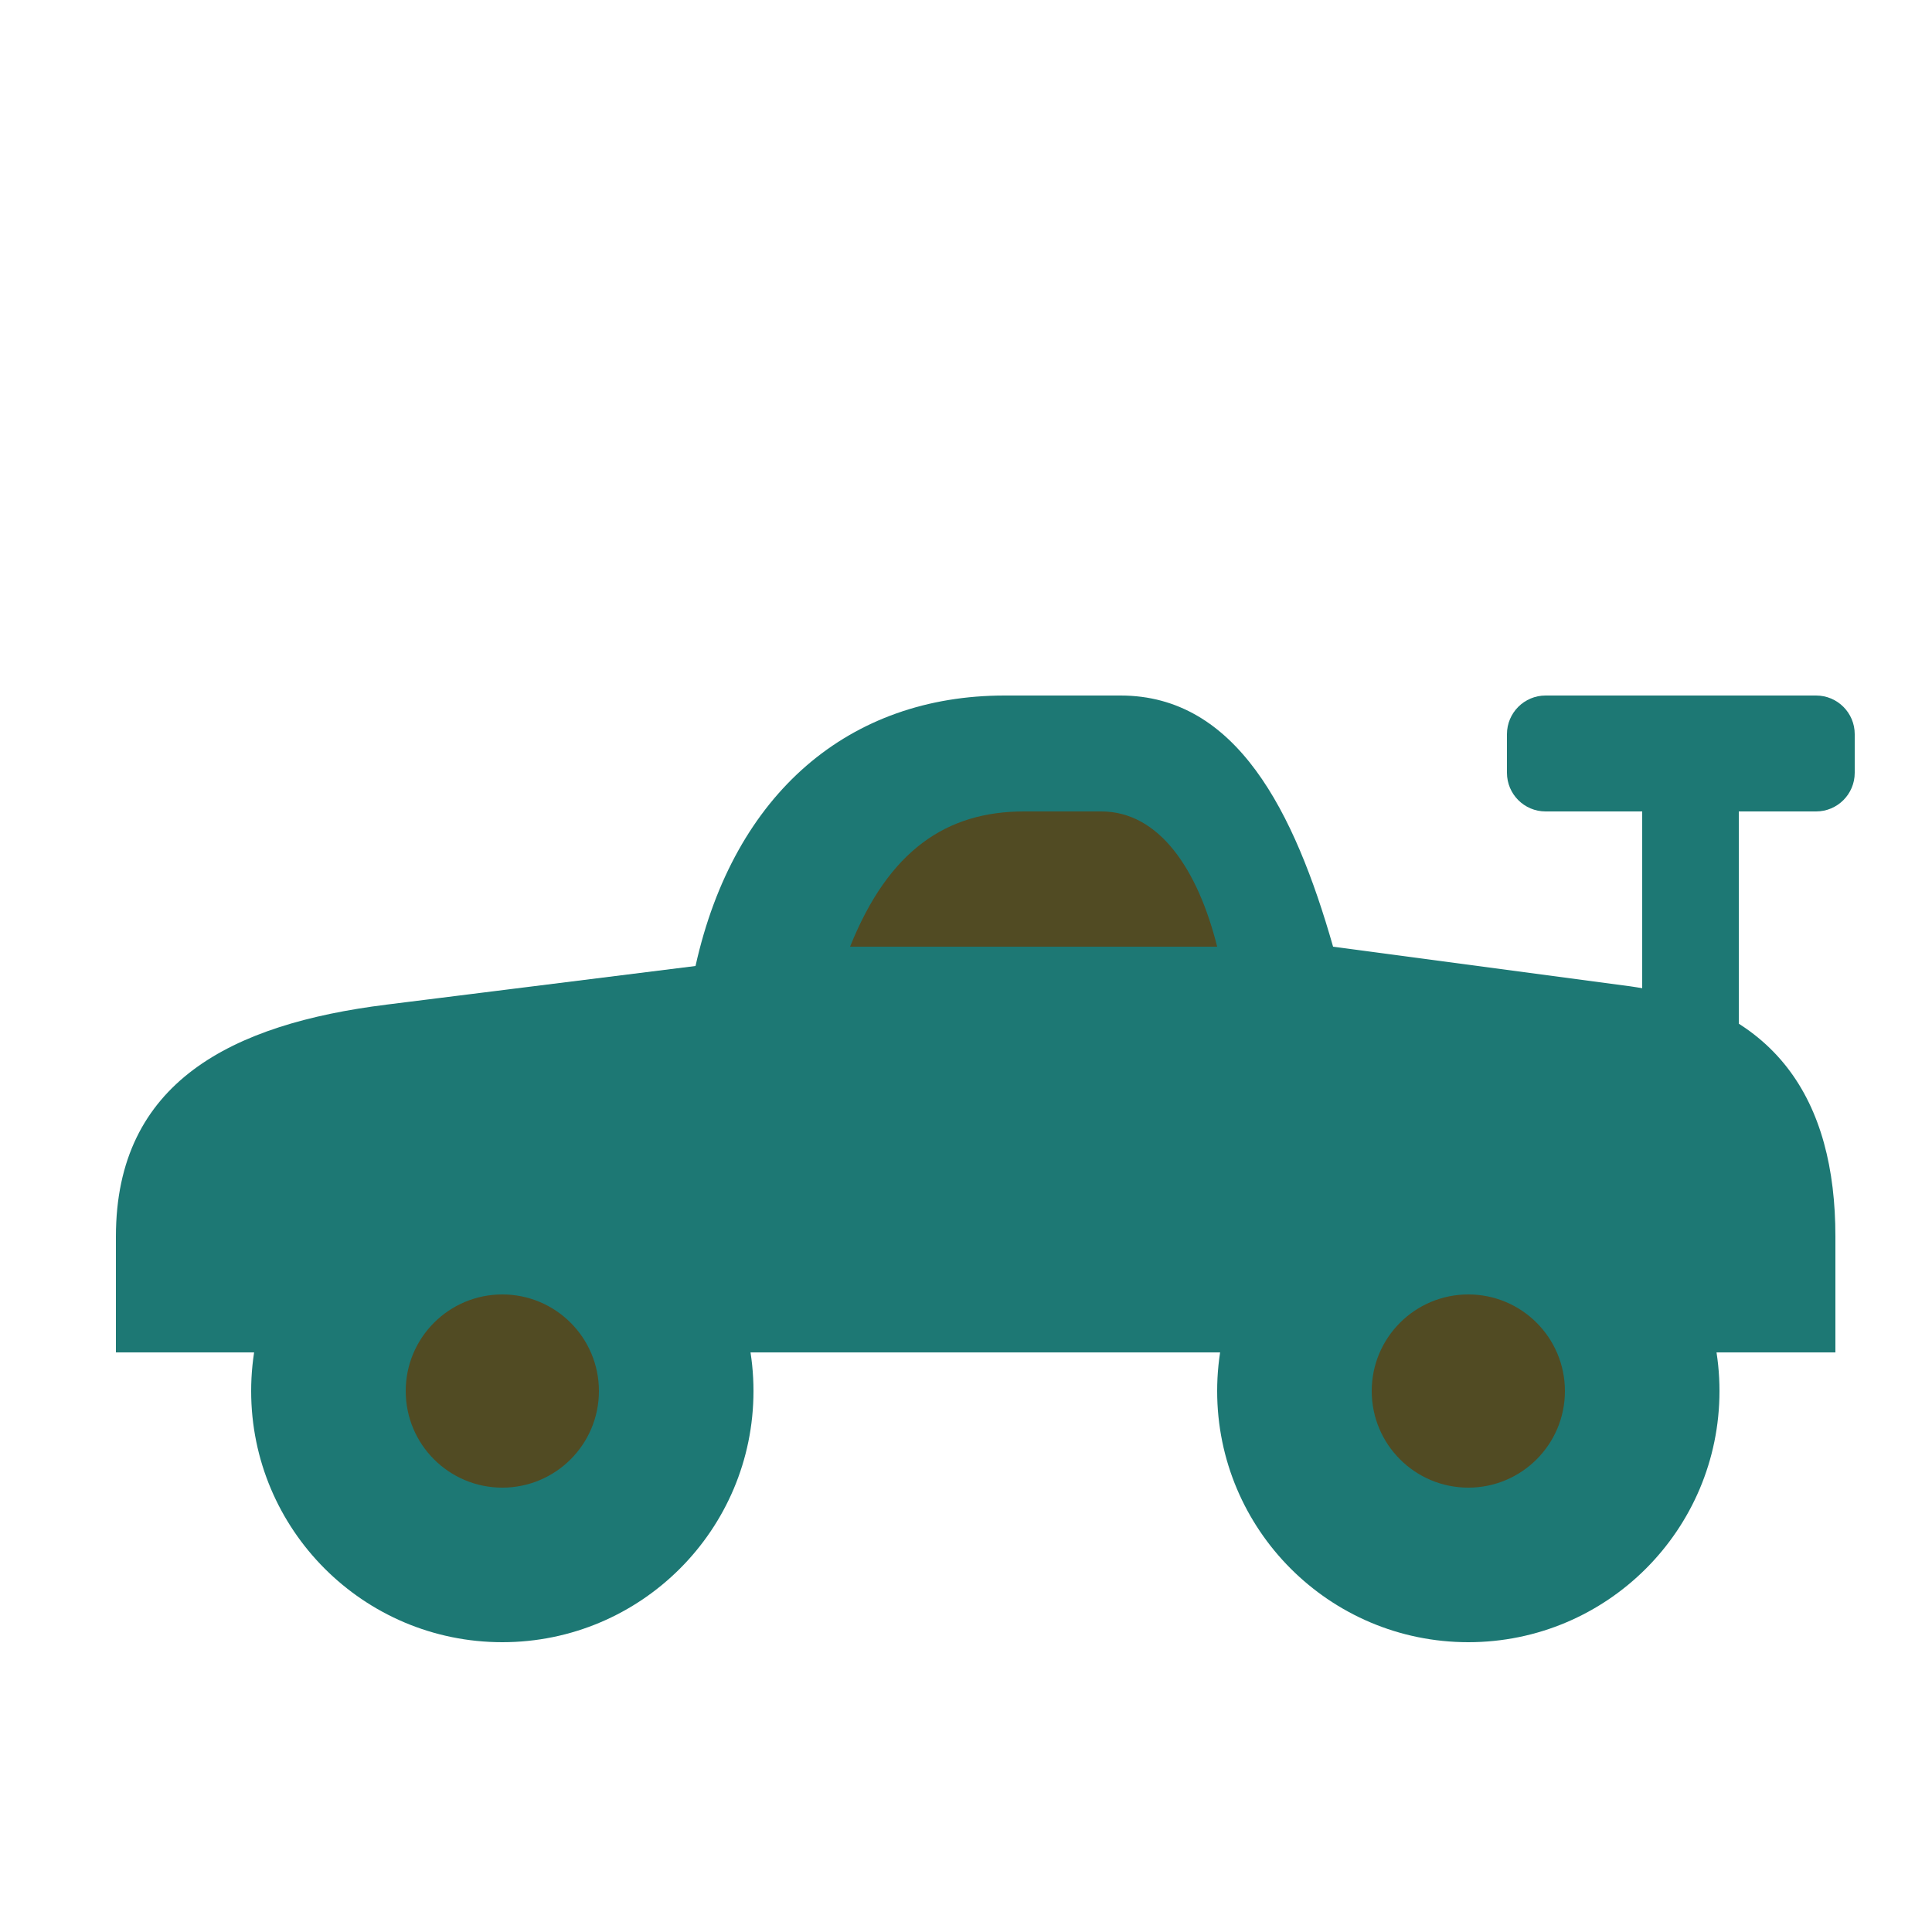
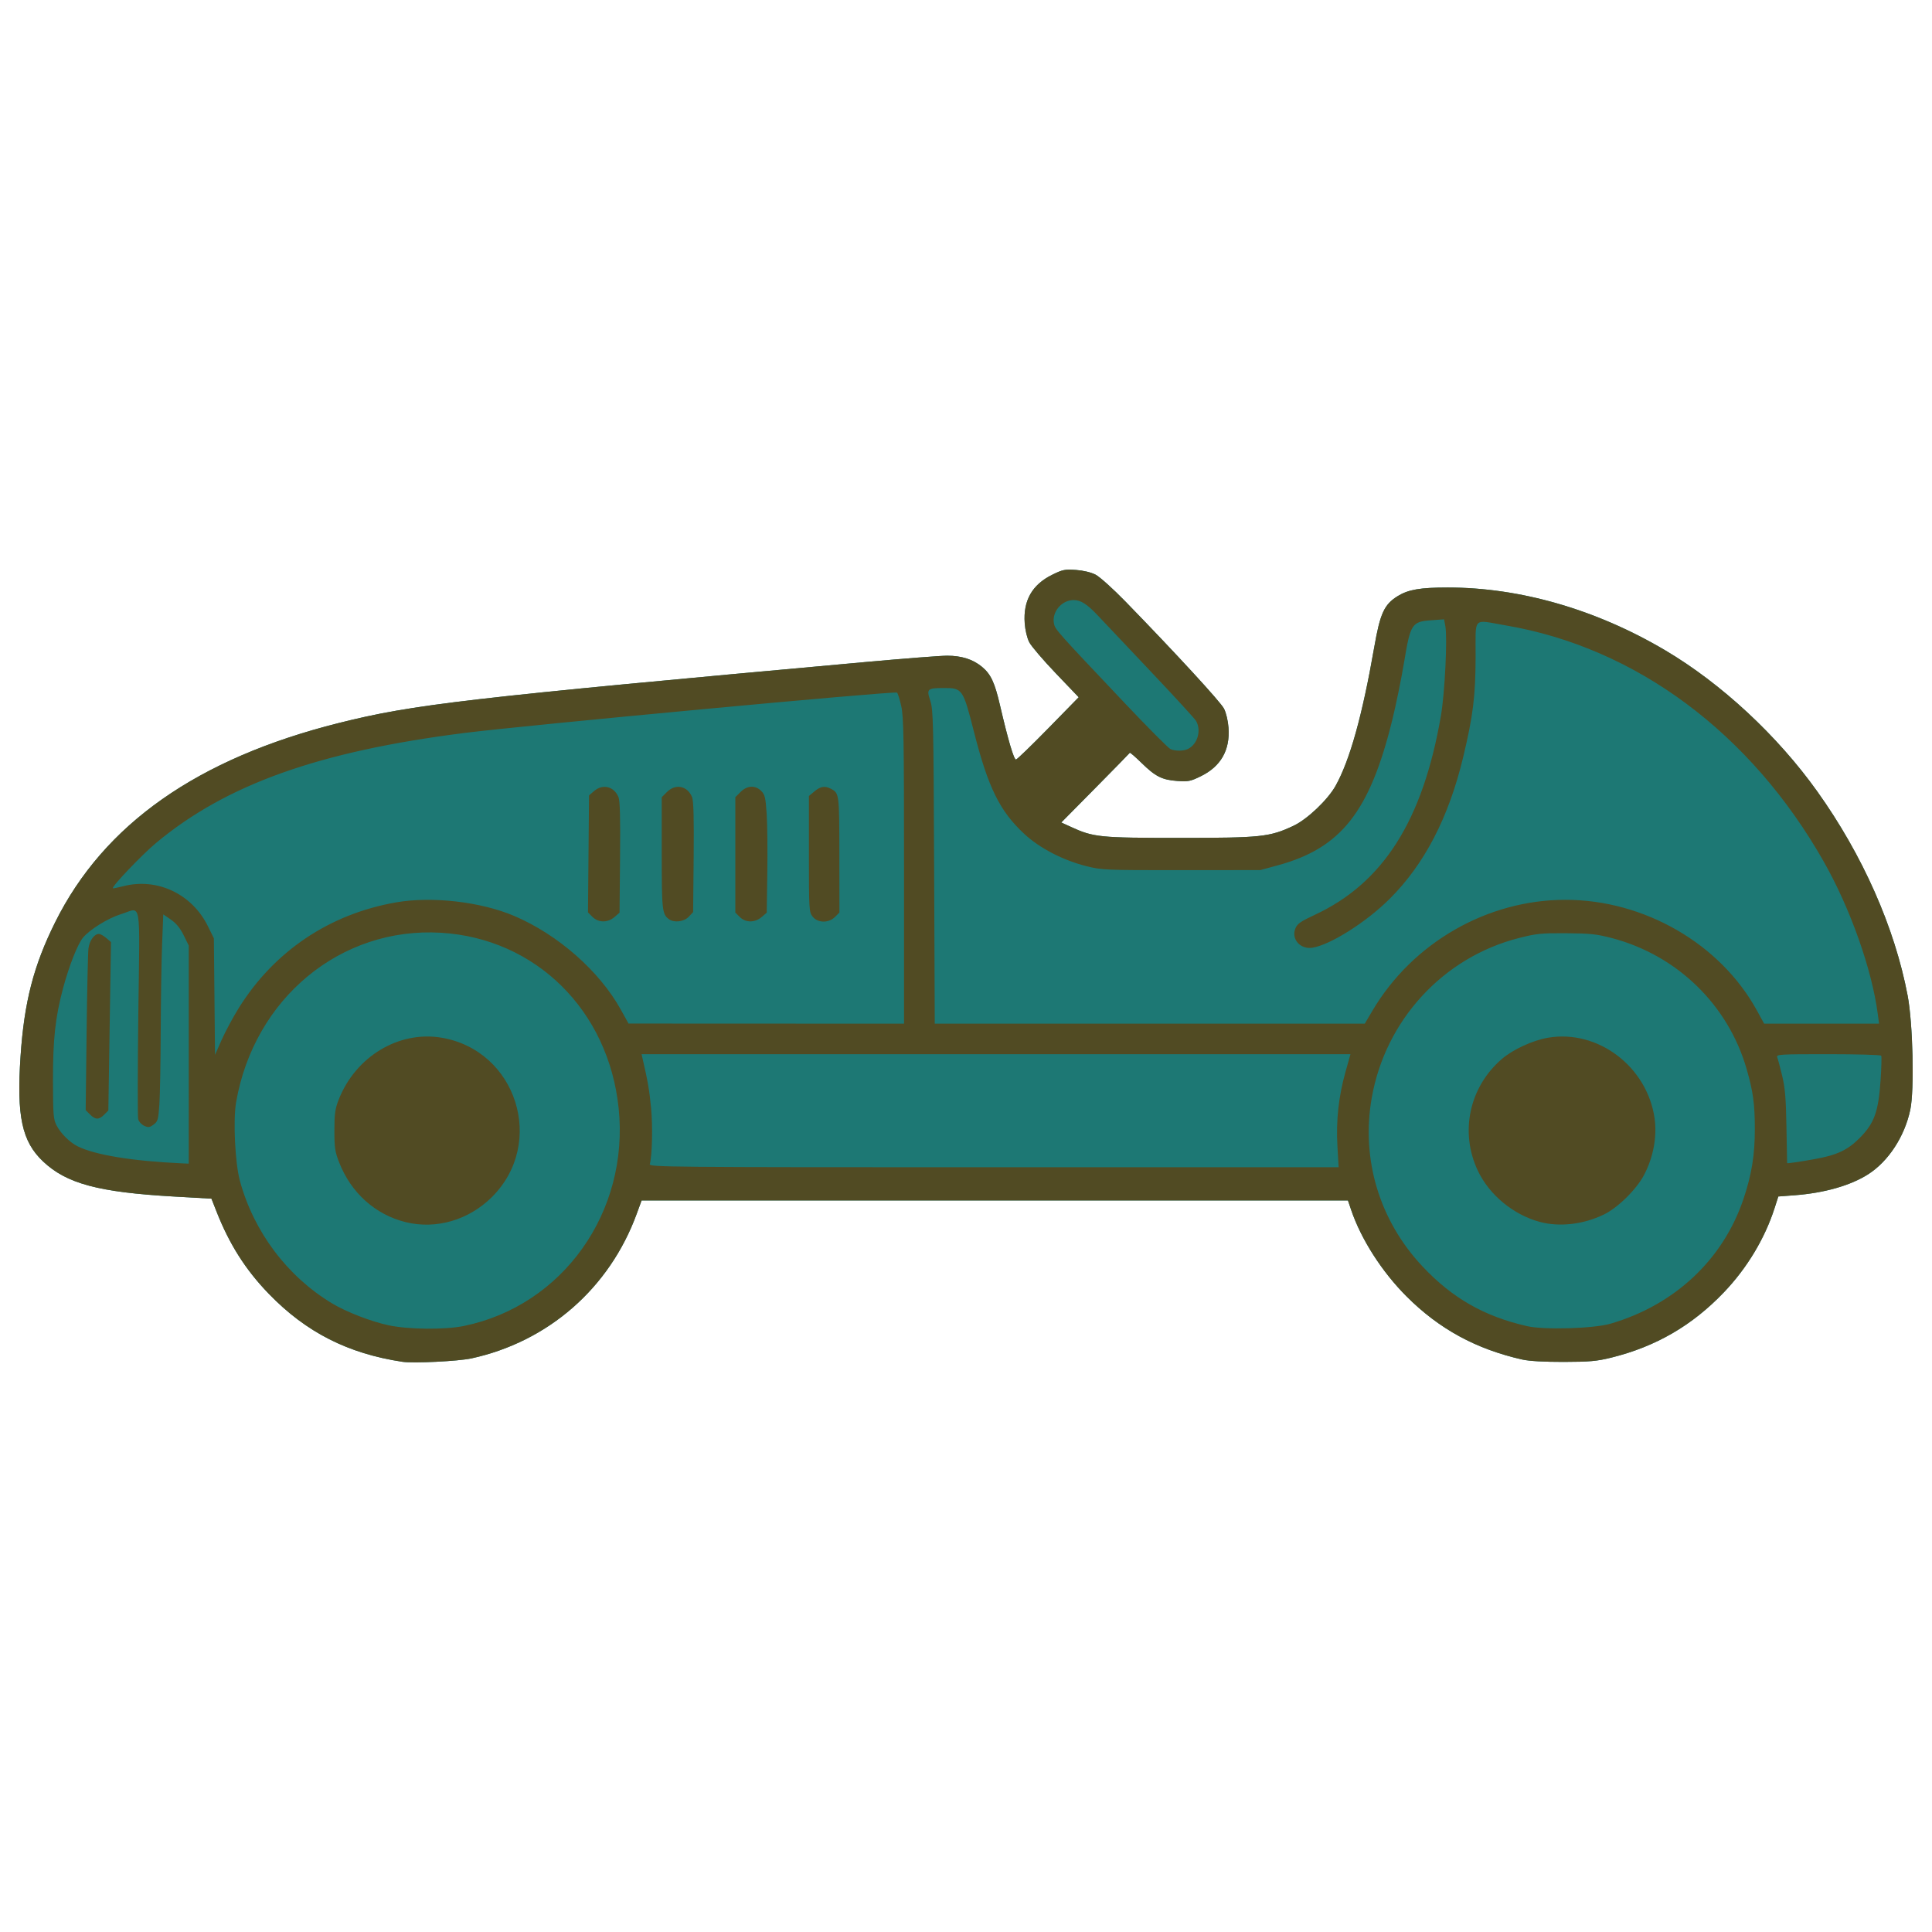
<svg xmlns="http://www.w3.org/2000/svg" viewBox="0 0 100 100" width="100" height="100">
  <g id="body" fill="#1d7874">
-     <path d="M6 64C6 56 12 53 20 52L36 50C38 41 44 36 52 36H58C64 36 67 42 69 49L84 51C92 52 95 57 95 64V70H6Z" />
-     <rect x="78" y="36" width="18" height="6" rx="2" />
-     <rect x="85" y="40" width="5" height="14" />
-     <circle cx="26" cy="72" r="13" />
-     <circle cx="76" cy="72" r="13" />
+     <path d="M20.826 70.486C18.004 70.06 15.838 68.956 13.911 66.965C12.707 65.72 11.872 64.404 11.201 62.694L10.945 62.043L9.01 61.933C5.097 61.709 3.445 61.266 2.228 60.115C1.134 59.08 0.855 57.776 1.064 54.669C1.253 51.862 1.739 49.981 2.855 47.736C5.378 42.661 10.219 39.259 17.527 37.425C21.399 36.453 24.107 36.14 44.79 34.267C46.779 34.087 48.684 33.939 49.023 33.939C49.767 33.939 50.354 34.125 50.819 34.508C51.284 34.891 51.484 35.315 51.761 36.51C52.174 38.292 52.48 39.328 52.588 39.314C52.645 39.306 53.399 38.577 54.263 37.694L55.833 36.089L54.649 34.851C53.998 34.171 53.379 33.447 53.274 33.242C53.162 33.024 53.064 32.616 53.039 32.256C52.954 31.085 53.422 30.261 54.461 29.75C55.002 29.483 55.122 29.459 55.688 29.5C56.067 29.527 56.47 29.623 56.704 29.743C56.918 29.852 57.61 30.474 58.246 31.127C60.876 33.831 63.175 36.33 63.354 36.679C63.464 36.896 63.562 37.31 63.588 37.669C63.671 38.825 63.192 39.667 62.164 40.173C61.625 40.439 61.504 40.463 60.938 40.423C60.147 40.366 59.806 40.194 59.082 39.486C58.764 39.175 58.493 38.94 58.478 38.965C58.464 38.989 57.66 39.811 56.692 40.791L54.931 42.572L55.438 42.804C56.604 43.338 56.911 43.369 61.054 43.369C65.281 43.369 65.719 43.323 66.954 42.741C67.662 42.408 68.725 41.398 69.129 40.675C69.869 39.348 70.515 37.032 71.132 33.49C71.436 31.744 71.648 31.284 72.345 30.854C72.894 30.515 73.515 30.409 74.937 30.409C78.684 30.409 82.617 31.545 86.193 33.661C89.099 35.381 91.993 38.067 94.061 40.964C96.411 44.256 98.071 48.005 98.739 51.531C99.012 52.969 99.092 56.422 98.876 57.441C98.584 58.822 97.747 60.107 96.703 60.776C95.796 61.359 94.427 61.75 92.894 61.866L92.046 61.93L91.848 62.544C91.342 64.114 90.421 65.643 89.23 66.889C87.586 68.61 85.7 69.703 83.393 70.272C82.653 70.455 82.268 70.489 80.936 70.492C79.934 70.494 79.153 70.45 78.799 70.371C76.398 69.83 74.487 68.788 72.799 67.098C71.526 65.823 70.453 64.148 69.937 62.63L69.77 62.136H51.489H33.209L32.954 62.833C31.548 66.673 28.38 69.443 24.402 70.31C23.726 70.458 21.395 70.572 20.826 70.486Z" />
  </g>
  <g id="details" fill="#514b23">
-     <circle cx="26" cy="72" r="5" />
-     <circle cx="76" cy="72" r="5" />
-     <path d="M44 49C46 44 49 42 53 42H57C60 42 62 45 63 49Z" />
+     <path d="M20.826 70.486C18.004 70.06 15.838 68.956 13.911 66.965C12.707 65.72 11.872 64.404 11.201 62.694L10.945 62.043L9.01 61.933C5.097 61.709 3.445 61.266 2.228 60.115C1.134 59.08 0.855 57.776 1.064 54.669C1.253 51.862 1.739 49.981 2.855 47.736C5.378 42.661 10.219 39.259 17.527 37.425C21.399 36.453 24.107 36.14 44.79 34.267C46.779 34.087 48.684 33.939 49.023 33.939C49.767 33.939 50.354 34.125 50.819 34.508C51.284 34.891 51.484 35.315 51.761 36.51C52.174 38.292 52.48 39.328 52.588 39.314C52.645 39.306 53.399 38.577 54.263 37.694L55.833 36.089L54.649 34.851C53.998 34.171 53.379 33.447 53.274 33.242C53.162 33.024 53.064 32.616 53.039 32.256C52.954 31.085 53.422 30.261 54.461 29.75C55.002 29.483 55.122 29.459 55.688 29.5C56.067 29.527 56.47 29.623 56.704 29.743C56.918 29.852 57.61 30.474 58.246 31.127C60.876 33.831 63.175 36.33 63.354 36.679C63.464 36.896 63.562 37.31 63.588 37.669C63.671 38.825 63.192 39.667 62.164 40.173C61.625 40.439 61.504 40.463 60.938 40.423C60.147 40.366 59.806 40.194 59.082 39.486C58.764 39.175 58.493 38.94 58.478 38.965C58.464 38.989 57.66 39.811 56.692 40.791L54.931 42.572L55.438 42.804C56.604 43.338 56.911 43.369 61.054 43.369C65.281 43.369 65.719 43.323 66.954 42.741C67.662 42.408 68.725 41.398 69.129 40.675C69.869 39.348 70.515 37.032 71.132 33.49C71.436 31.744 71.648 31.284 72.345 30.854C72.894 30.515 73.515 30.409 74.937 30.409C78.684 30.409 82.617 31.545 86.193 33.661C89.099 35.381 91.993 38.067 94.061 40.964C96.411 44.256 98.071 48.005 98.739 51.531C99.012 52.969 99.092 56.422 98.876 57.441C98.584 58.822 97.747 60.107 96.703 60.776C95.796 61.359 94.427 61.75 92.894 61.866L92.046 61.93L91.848 62.544C91.342 64.114 90.421 65.643 89.23 66.889C87.586 68.61 85.7 69.703 83.393 70.272C82.653 70.455 82.268 70.489 80.936 70.492C79.934 70.494 79.153 70.45 78.799 70.371C76.398 69.83 74.487 68.788 72.799 67.098C71.526 65.823 70.453 64.148 69.937 62.63L69.77 62.136H51.489H33.209L32.954 62.833C31.548 66.673 28.38 69.443 24.402 70.31C23.726 70.458 21.395 70.572 20.826 70.486ZM24.011 68.632C29.13 67.58 32.575 62.736 32.022 57.367C31.499 52.296 27.73 48.573 22.823 48.279C17.635 47.969 13.157 51.671 12.222 57.044C12.06 57.974 12.166 60.19 12.416 61.114C13.131 63.75 14.866 66.061 17.178 67.457C17.921 67.905 19.213 68.406 20.12 68.598C21.159 68.817 23.031 68.833 24.011 68.632ZM21.011 63.261C19.433 62.876 18.172 61.747 17.555 60.167C17.34 59.619 17.307 59.399 17.308 58.513C17.308 57.665 17.345 57.396 17.524 56.933C18.394 54.695 20.632 53.34 22.848 53.71C26.739 54.361 28.265 59.156 25.471 61.95C24.274 63.147 22.582 63.645 21.011 63.261ZM83.356 68.515C86.68 67.548 89.186 65.198 90.242 62.059C90.667 60.793 90.831 59.783 90.83 58.431C90.829 57.144 90.741 56.499 90.407 55.338C89.453 52.017 86.815 49.449 83.445 48.559C82.646 48.348 82.314 48.313 81.075 48.304C79.788 48.295 79.528 48.32 78.625 48.55C74.7 49.546 71.702 52.803 70.999 56.835C70.445 60.012 71.4 63.178 73.628 65.55C75.173 67.194 76.83 68.139 79.046 68.642C79.933 68.843 82.485 68.768 83.356 68.515ZM79.701 63.246C78.334 62.878 77.091 61.853 76.496 60.603C75.545 58.605 76.048 56.262 77.739 54.81C78.311 54.319 79.334 53.848 80.125 53.713C82.705 53.27 85.262 55.207 85.642 57.89C85.775 58.832 85.576 59.902 85.098 60.812C84.702 61.566 83.742 62.512 83.015 62.864C81.955 63.378 80.719 63.52 79.701 63.246ZM69.225 59.326C69.149 58.004 69.285 56.755 69.642 55.483L69.9 54.564H51.553H33.207L33.255 54.773C33.529 55.949 33.612 56.433 33.7 57.352C33.791 58.308 33.756 59.822 33.634 60.255C33.59 60.409 34.482 60.417 51.438 60.417H69.287ZM9.77 54.588V48.944L9.507 48.409C9.327 48.042 9.12 47.789 8.848 47.601L8.451 47.328L8.39 48.871C8.357 49.719 8.325 51.734 8.319 53.348C8.313 54.962 8.282 56.676 8.25 57.156C8.196 57.952 8.169 58.045 7.952 58.207C7.747 58.359 7.677 58.368 7.462 58.27C7.323 58.207 7.184 58.051 7.152 57.923C7.12 57.796 7.124 55.315 7.16 52.411C7.237 46.355 7.348 46.982 6.258 47.318C5.595 47.523 4.658 48.102 4.299 48.529C4.022 48.858 3.573 49.995 3.263 51.155C2.863 52.651 2.738 53.791 2.742 55.929C2.745 57.699 2.763 57.933 2.928 58.252C3.138 58.66 3.607 59.127 4.009 59.328C4.912 59.78 6.837 60.096 9.398 60.214L9.769 60.231ZM4.659 57.685L4.435 57.461L4.482 53.481C4.508 51.292 4.551 49.32 4.578 49.099C4.628 48.69 4.877 48.34 5.119 48.34C5.193 48.34 5.364 48.435 5.499 48.551L5.745 48.762L5.676 53.121L5.608 57.48L5.393 57.695C5.121 57.968 4.94 57.965 4.659 57.685ZM93.897 60.001C95.077 59.791 95.639 59.529 96.266 58.893C97.015 58.134 97.226 57.547 97.338 55.92C97.383 55.26 97.398 54.685 97.371 54.642C97.345 54.599 96.109 54.564 94.624 54.564C92.092 54.564 91.93 54.574 91.99 54.727C92.025 54.816 92.139 55.245 92.244 55.679C92.395 56.305 92.441 56.856 92.466 58.327C92.484 59.349 92.499 60.193 92.501 60.203C92.504 60.228 93.103 60.142 93.897 60.001ZM12.346 52.195C14.183 49.238 17.048 47.31 20.5 46.707C22.36 46.382 24.892 46.674 26.623 47.412C28.884 48.377 31.033 50.268 32.135 52.262L32.532 52.979L39.662 52.982L46.793 52.985V45.084C46.793 38.221 46.774 37.097 46.646 36.537C46.566 36.183 46.468 35.873 46.428 35.849C46.282 35.758 27.148 37.544 24.031 37.939C16.502 38.893 11.716 40.6 8.08 43.629C7.351 44.236 5.765 45.9 5.842 45.977C5.856 45.991 6.096 45.943 6.376 45.871C8.131 45.415 9.938 46.268 10.761 47.94L11.07 48.568L11.1 51.583L11.129 54.599L11.477 53.815C11.669 53.384 12.06 52.656 12.346 52.196ZM30.666 47.458L30.434 47.226L30.461 44.198L30.488 41.17L30.749 40.945C31.199 40.558 31.782 40.703 32.012 41.257C32.09 41.446 32.114 42.34 32.094 44.382L32.067 47.241L31.807 47.465C31.453 47.769 30.974 47.766 30.666 47.457ZM34.614 47.57C34.272 47.308 34.251 47.105 34.251 44.158V41.264L34.522 40.993C34.967 40.548 35.579 40.672 35.821 41.257C35.899 41.446 35.923 42.336 35.904 44.366L35.876 47.21L35.651 47.45C35.403 47.714 34.88 47.774 34.614 47.57ZM38.288 47.461L38.06 47.233V44.249V41.264L38.331 40.993C38.673 40.651 39.092 40.63 39.401 40.939C39.591 41.13 39.627 41.281 39.683 42.124C39.718 42.656 39.733 44.024 39.716 45.166L39.686 47.241L39.425 47.465C39.073 47.767 38.592 47.766 38.288 47.461ZM42.061 47.444C41.876 47.208 41.869 47.094 41.869 44.201V41.202L42.155 40.962C42.467 40.699 42.701 40.663 43.013 40.829C43.439 41.056 43.442 41.078 43.445 44.233L43.448 47.233L43.22 47.461C42.893 47.788 42.325 47.78 42.061 47.444ZM71.039 52.311C73.122 48.79 76.981 46.574 81.029 46.574C85.107 46.574 89.041 48.848 90.935 52.298L91.312 52.985H94.285H97.259L97.195 52.497C96.895 50.193 95.78 47.038 94.409 44.618C90.628 37.94 84.672 33.514 77.928 32.369C76.187 32.073 76.385 31.864 76.377 34.009C76.37 36.051 76.246 37.051 75.734 39.188C74.987 42.31 73.73 44.732 71.925 46.528C70.714 47.733 68.866 48.902 67.933 49.054C67.308 49.155 66.821 48.605 67.049 48.055C67.149 47.813 67.322 47.691 68.038 47.359C71.593 45.709 73.646 42.474 74.581 37.051C74.784 35.871 74.925 33.018 74.81 32.405L74.745 32.057L74.083 32.104C73.077 32.176 73.004 32.289 72.677 34.266C72.534 35.132 72.256 36.489 72.06 37.282C70.89 42.024 69.412 43.897 66.138 44.789L65.235 45.035L61.147 45.038C57.196 45.041 57.031 45.034 56.223 44.83C55.016 44.525 53.815 43.902 53.025 43.171C51.748 41.988 51.147 40.769 50.407 37.859C49.847 35.66 49.813 35.61 48.855 35.612C47.992 35.614 47.948 35.655 48.152 36.271C48.305 36.734 48.32 37.399 48.35 44.878L48.383 52.984H59.512H70.641ZM61.501 38.759C61.989 38.51 62.188 37.808 61.91 37.316C61.848 37.207 60.794 36.057 59.568 34.762C58.341 33.466 57.108 32.161 56.827 31.862C56.268 31.267 55.942 31.059 55.573 31.059C54.944 31.059 54.424 31.688 54.556 32.289C54.622 32.59 54.696 32.673 58.212 36.388C59.415 37.659 60.483 38.733 60.587 38.775C60.86 38.886 61.268 38.879 61.501 38.759Z" />
  </g>
</svg>
